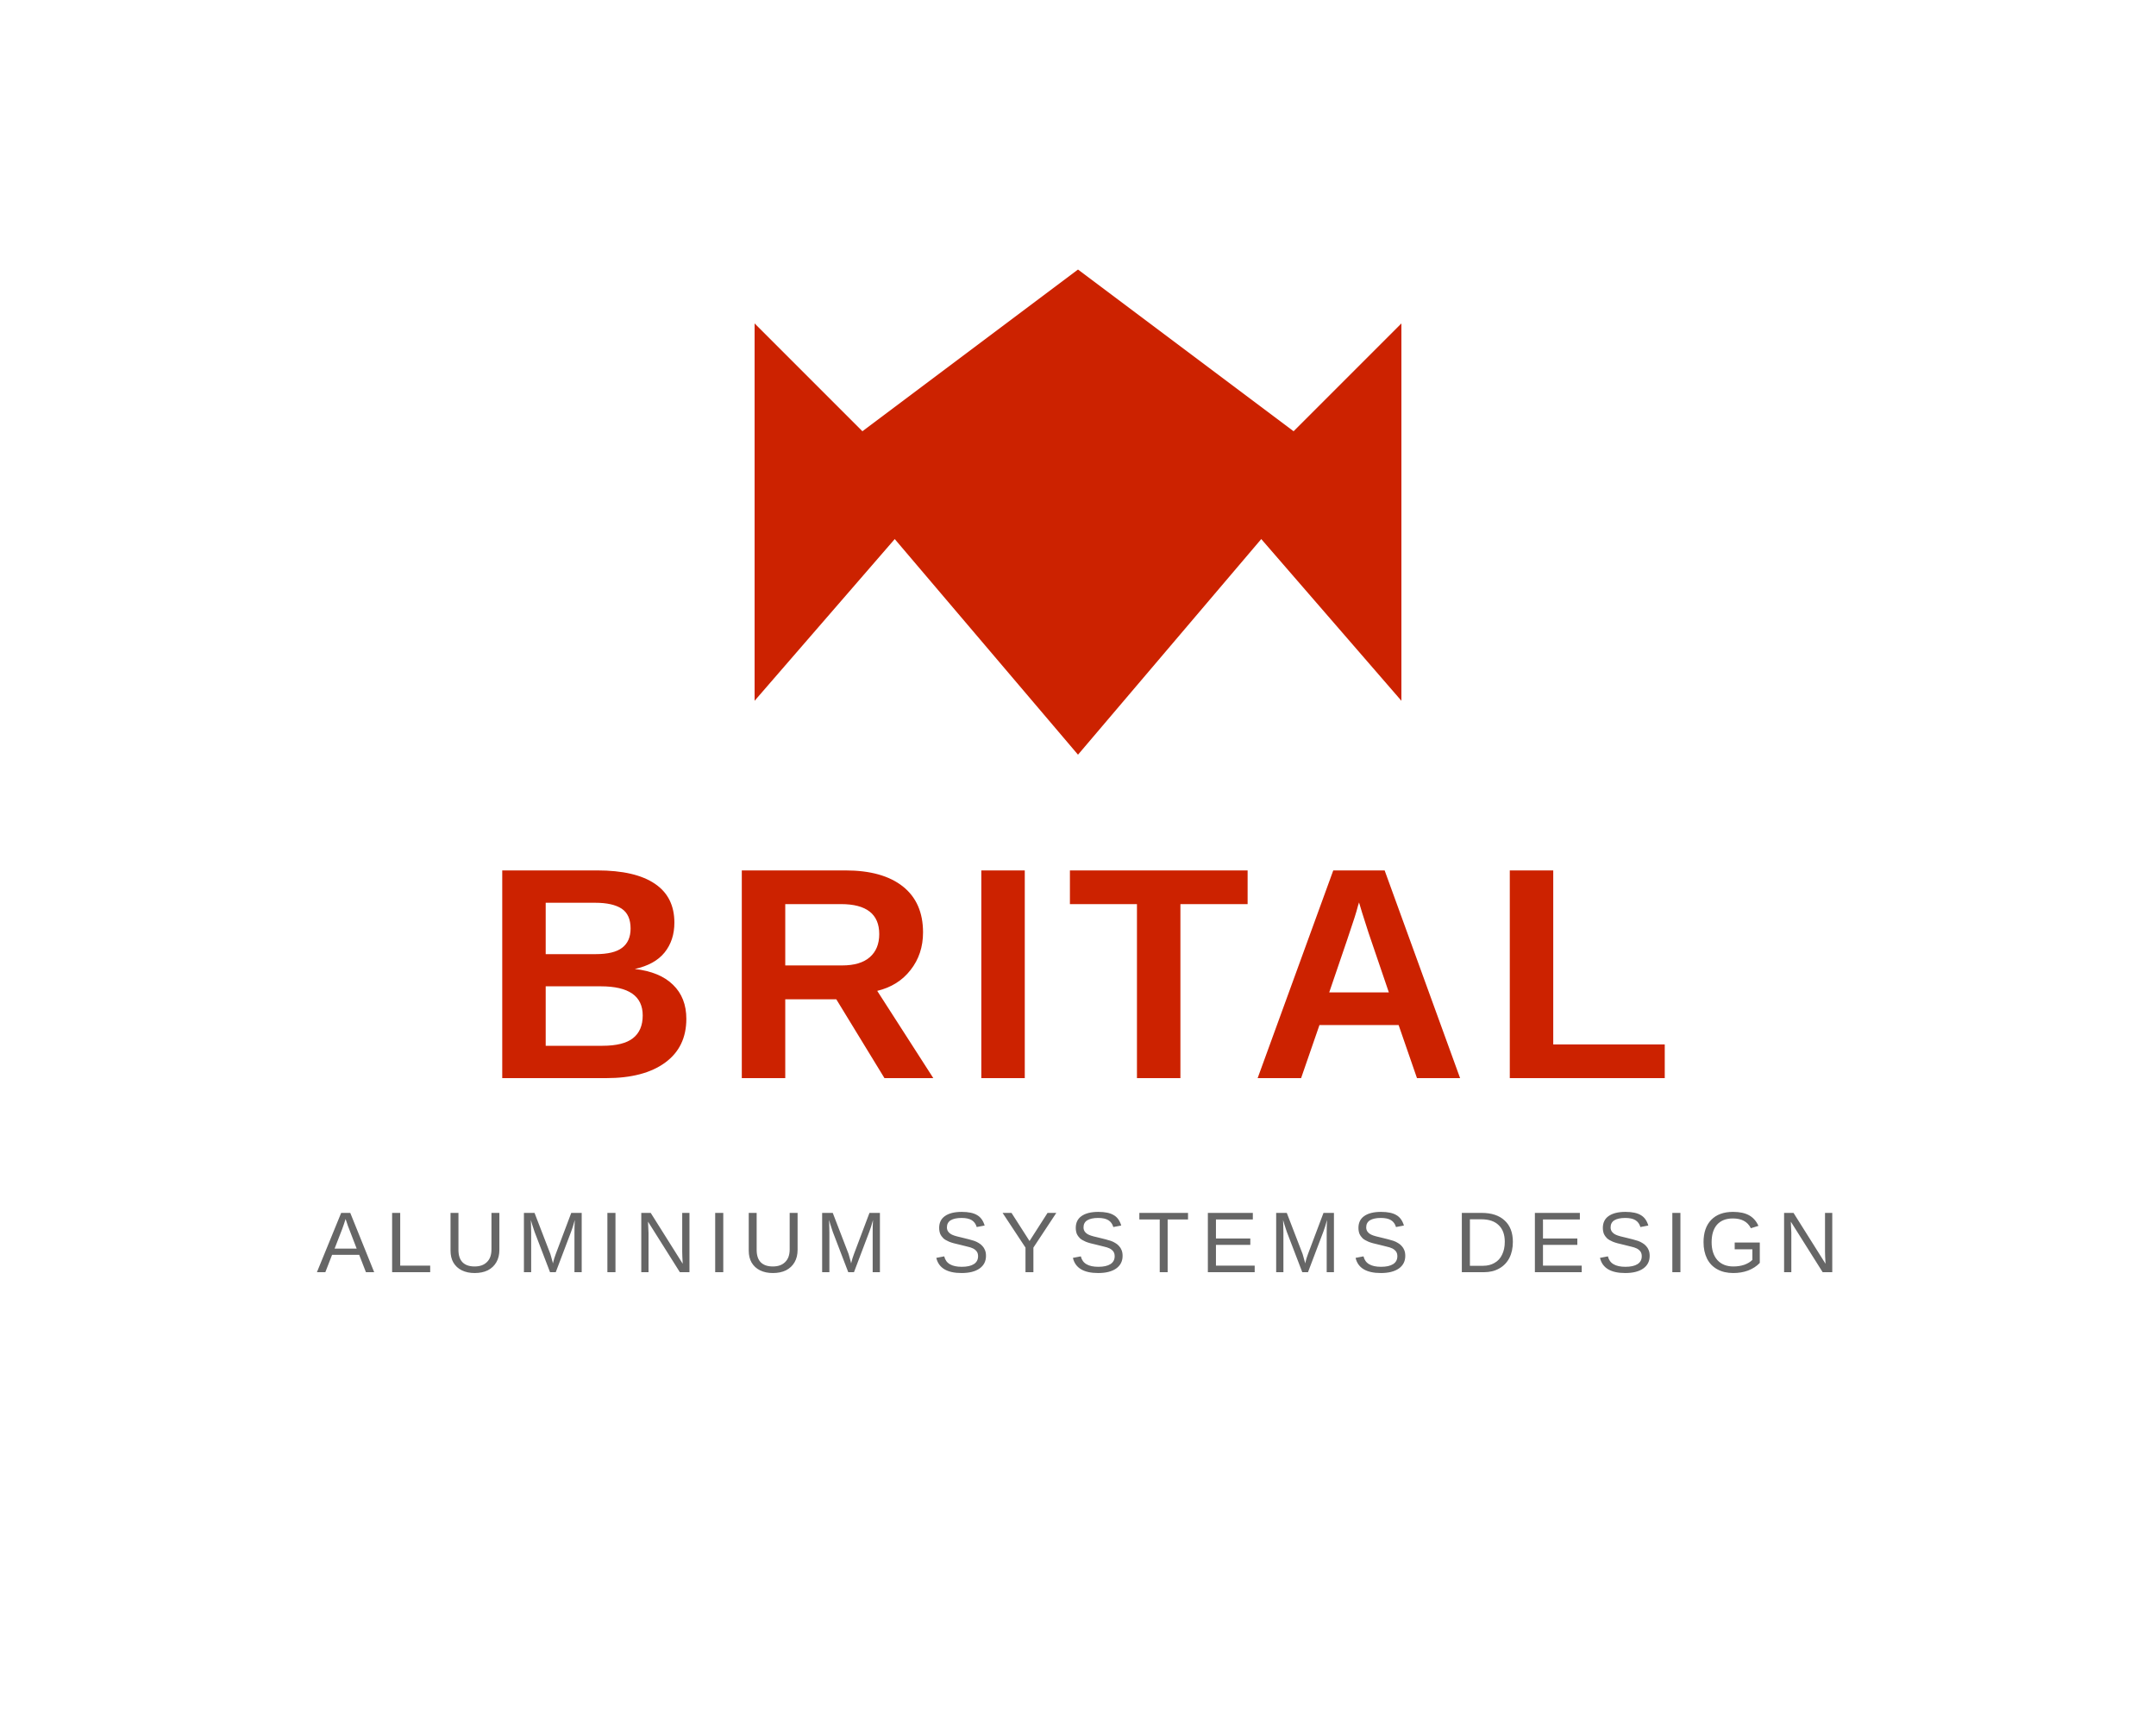
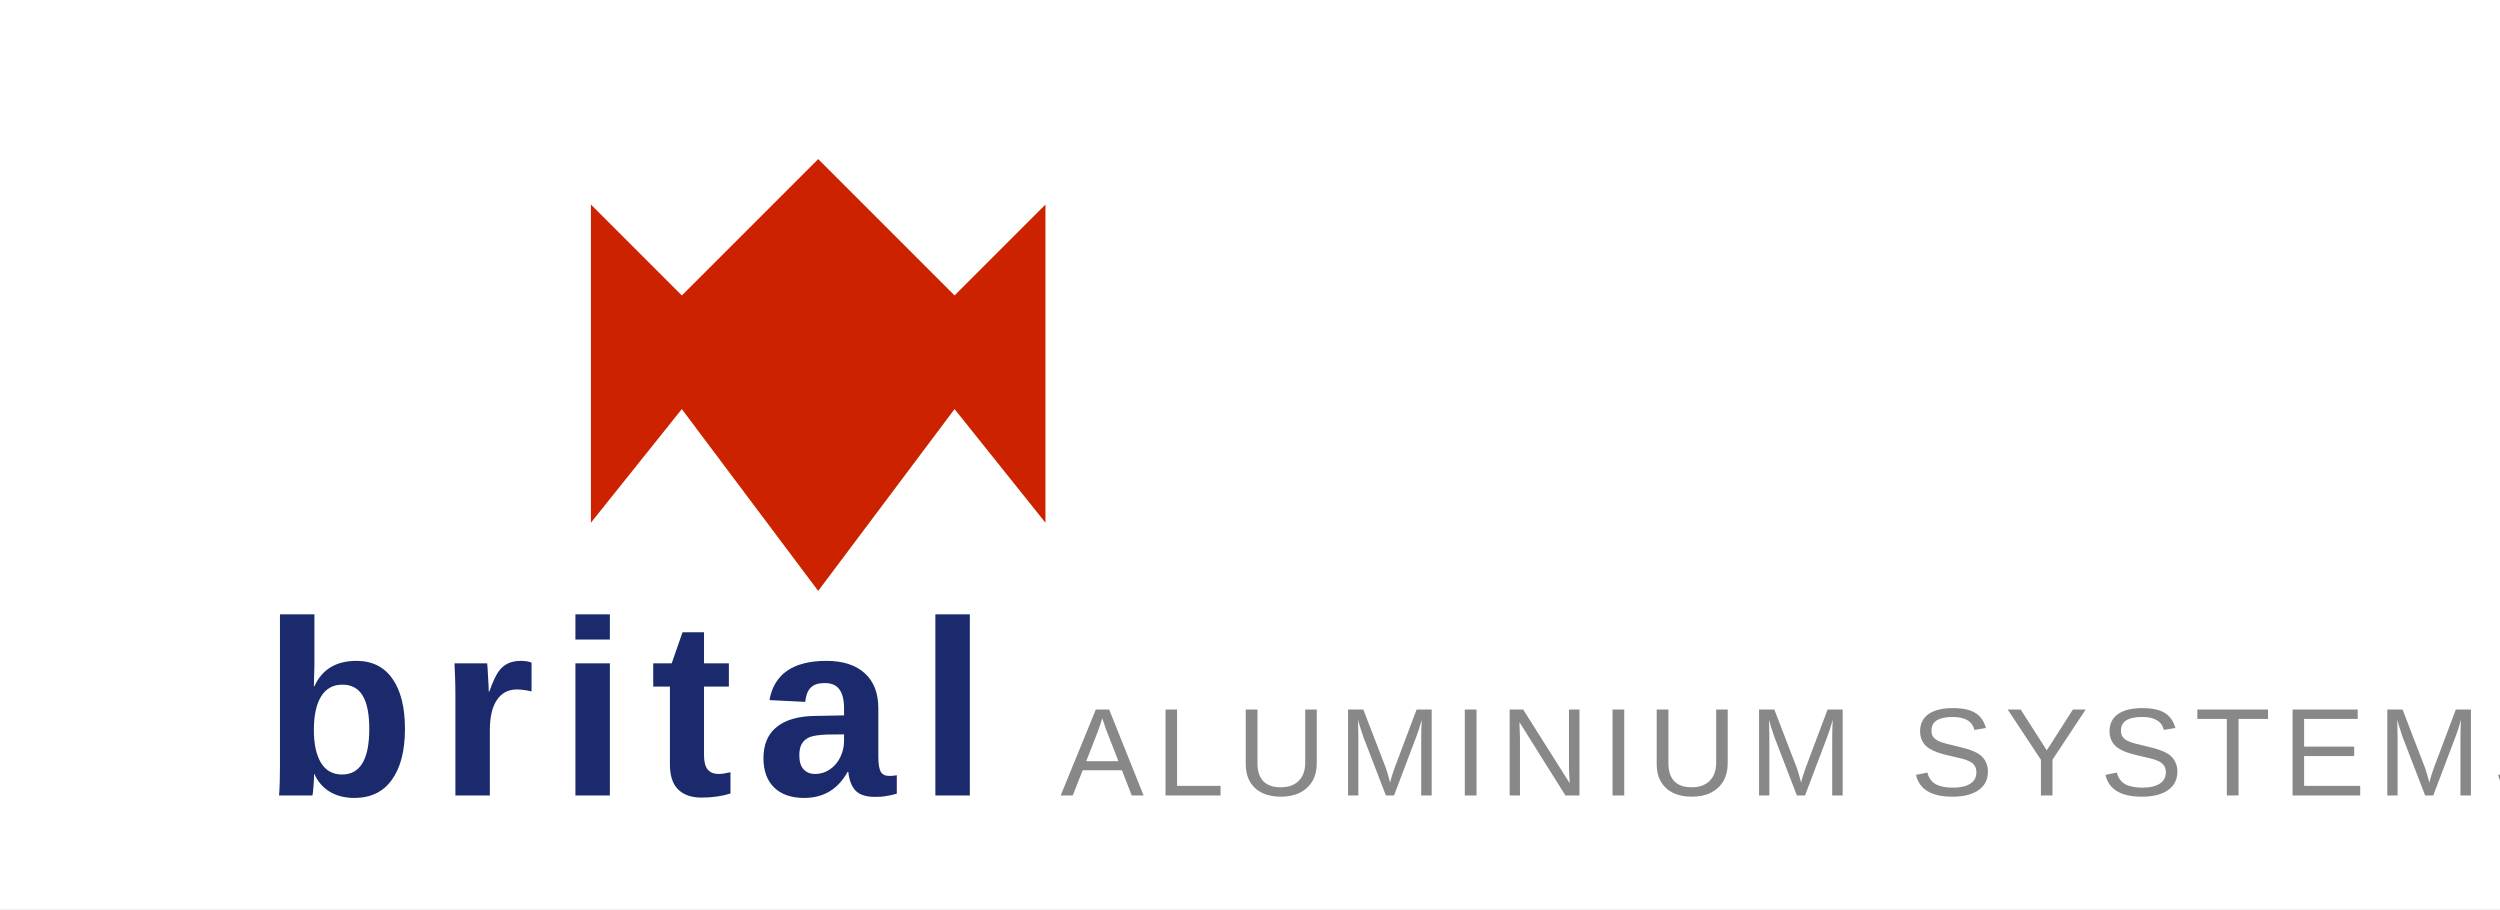
- <svg xmlns="http://www.w3.org/2000/svg" viewBox="0 0 200 160" width="200" height="160">
-   <rect width="200" height="160" fill="white" />
-   <polygon points="70,30 70,65 83,50 100,70 117,50 130,65 130,30 120,40 100,25 80,40" fill="#cc2200" />
-   <text x="100" y="100" text-anchor="middle" font-family="Arial" font-size="28" font-weight="900" letter-spacing="2" fill="#cc2200">BRITAL</text>
-   <text x="100" y="118" text-anchor="middle" font-family="Arial" font-size="8" letter-spacing="1" fill="#666">ALUMINIUM SYSTEMS DESIGN</text>
+ <svg xmlns="http://www.w3.org/2000/svg" viewBox="0 0 220 80" width="220" height="80">
+   <rect width="220" height="80" fill="white" />
+   <polygon points="52,18 52,46 60,36 72,52 84,36 92,46 92,18 84,26 72,14 60,26" fill="#CC2200" />
+   <text x="55" y="70" text-anchor="middle" font-family="Arial,sans-serif" font-size="22" font-weight="700" fill="#1a2a6c" letter-spacing="2">brital</text>
+   <text x="160" y="70" text-anchor="middle" font-family="Arial,sans-serif" font-size="11" fill="#888888" letter-spacing="1">ALUMINIUM SYSTEMS</text>
</svg>
